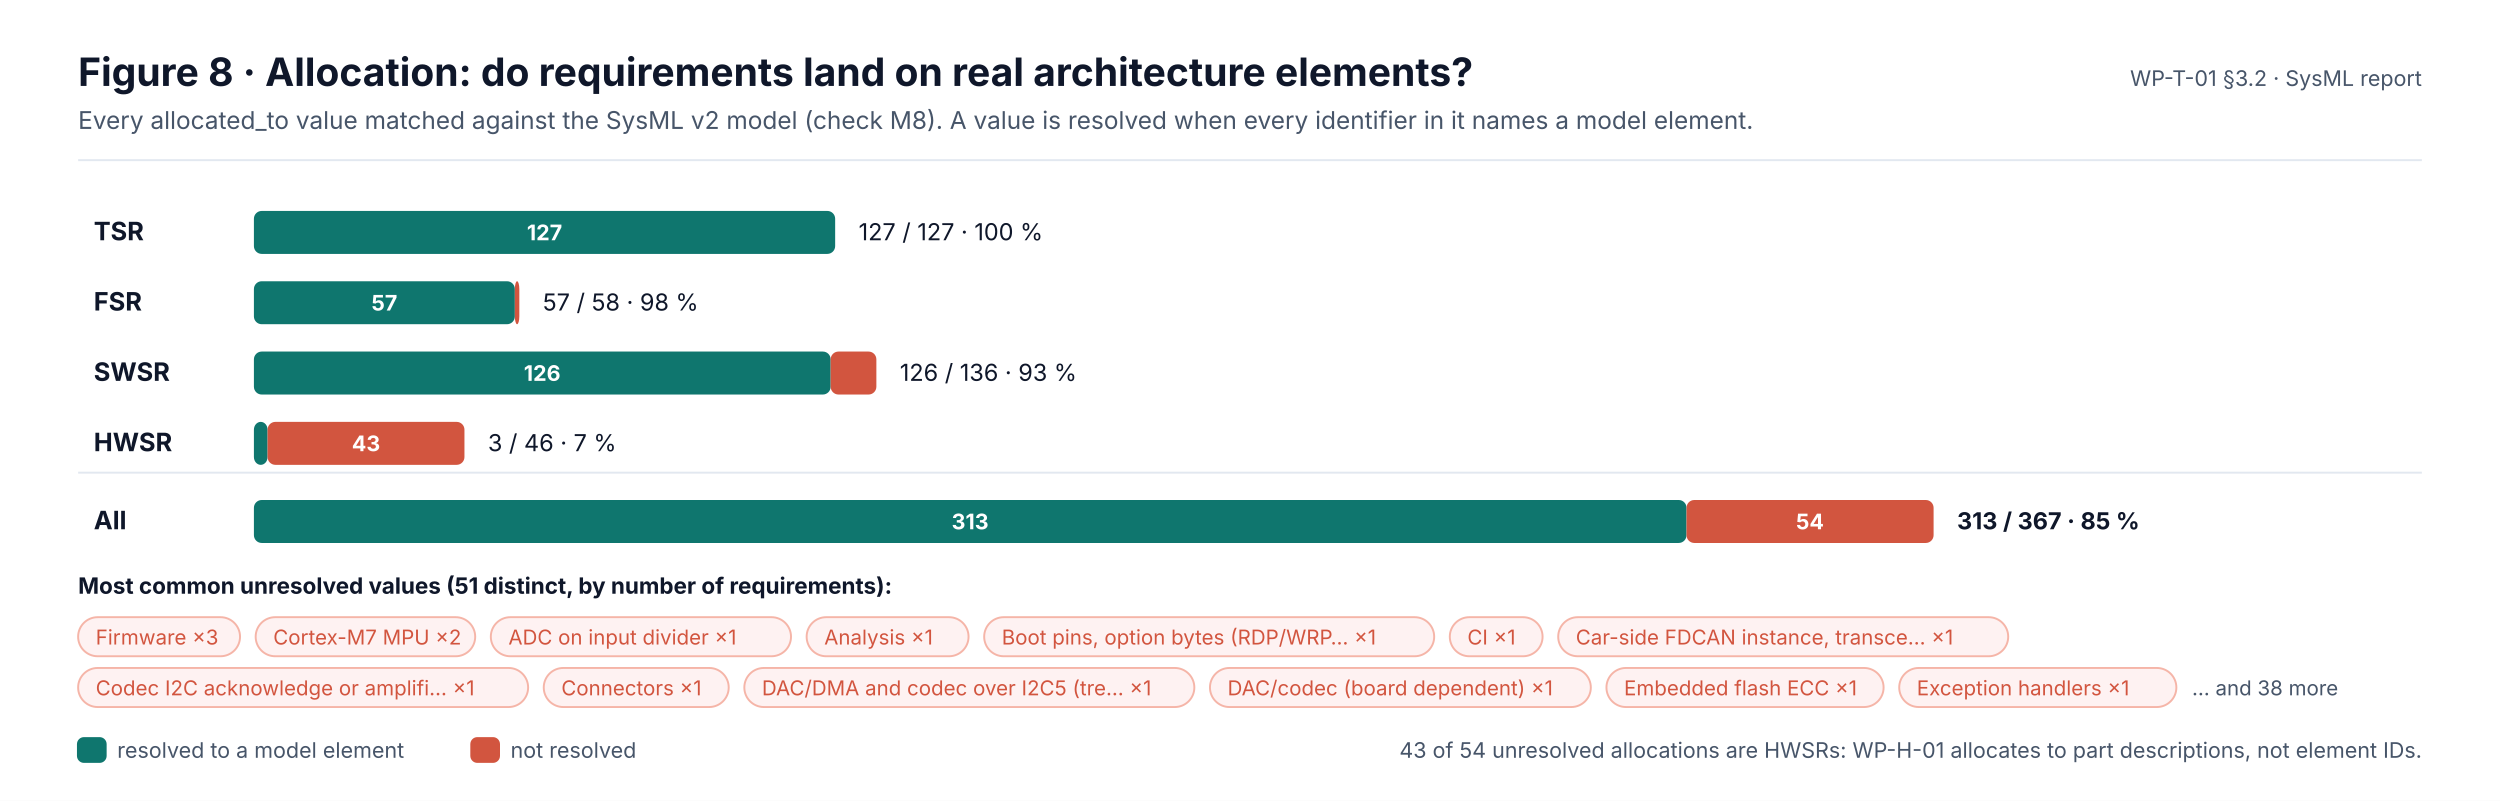
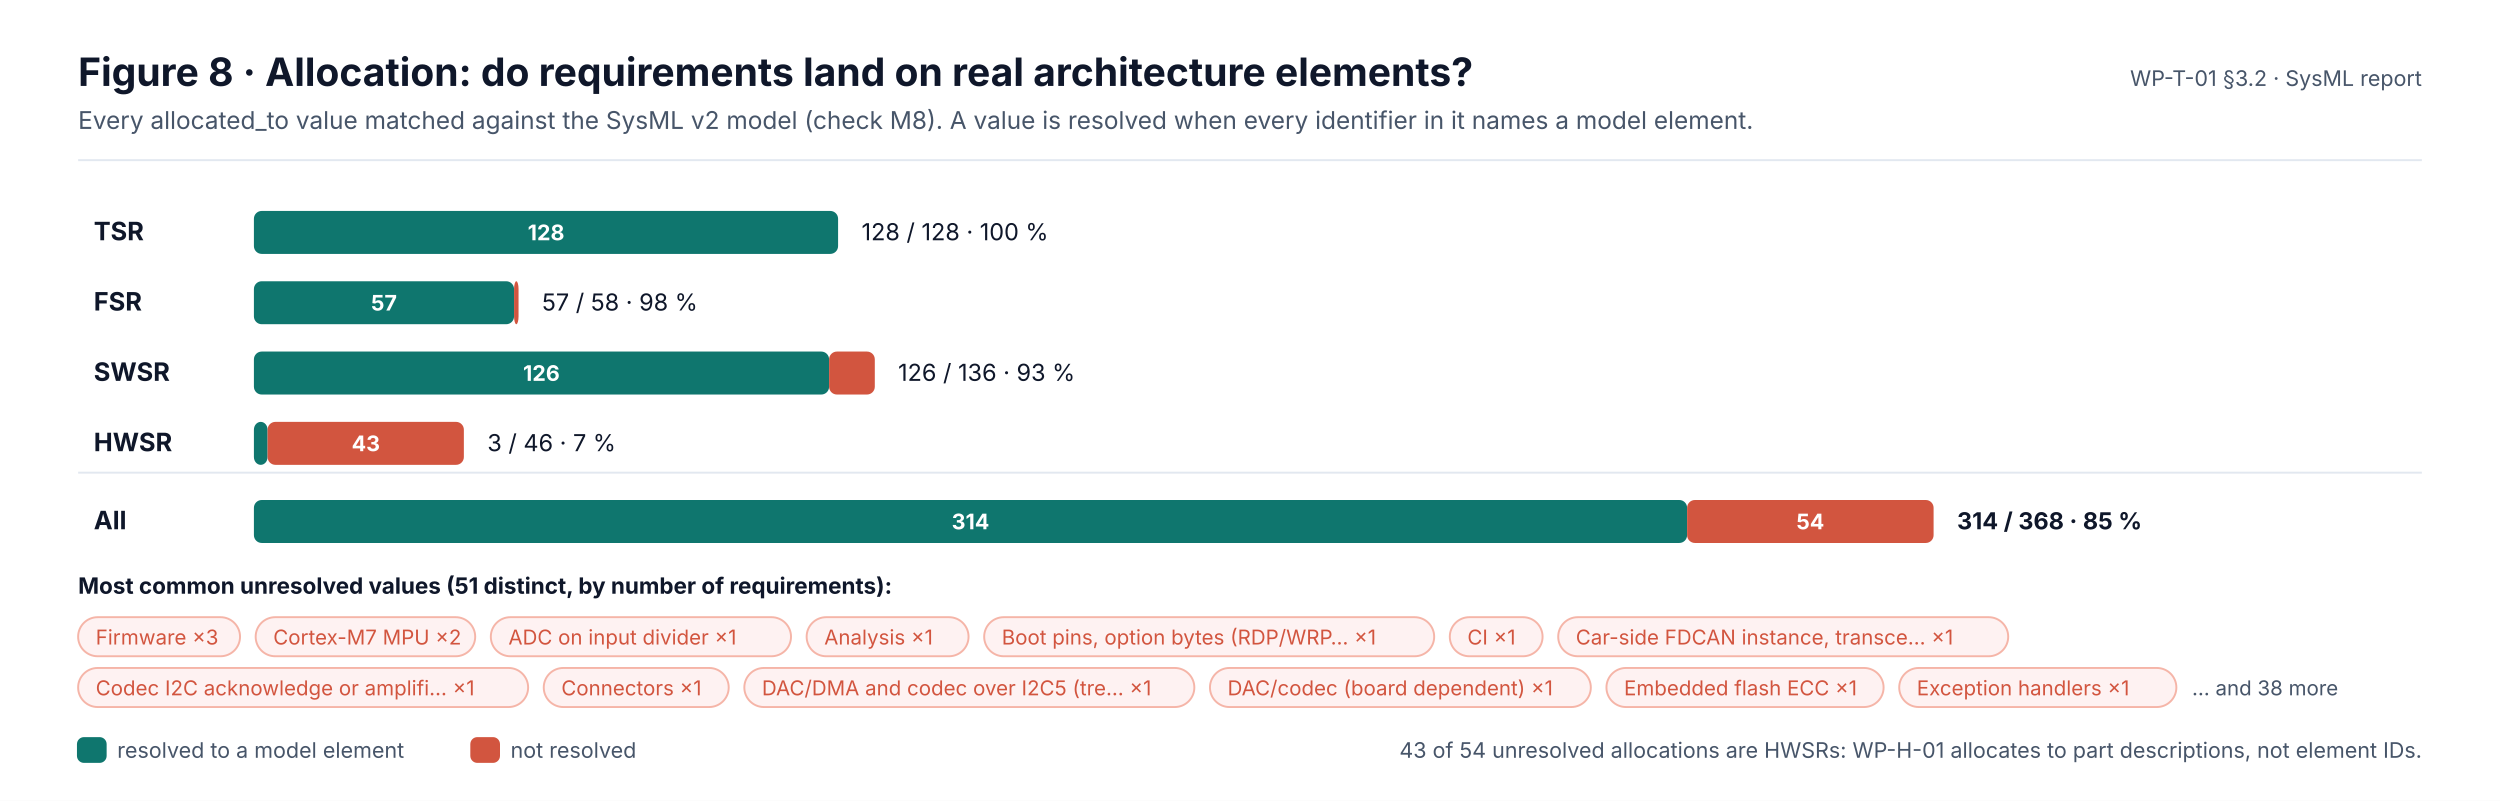
<svg xmlns="http://www.w3.org/2000/svg" width="1280" height="410" viewBox="0 0 1280 410" font-family="Inter, 'Segoe UI', Helvetica, Arial, sans-serif" role="img">
  <defs>
    <marker id="ink" viewBox="0 0 10 10" refX="9" refY="5" markerWidth="7" markerHeight="7" orient="auto-start-reverse">
      <path d="M0,0 L10,5 L0,10 z" fill="#0F172A" />
    </marker>
    <marker id="muted" viewBox="0 0 10 10" refX="9" refY="5" markerWidth="7" markerHeight="7" orient="auto-start-reverse">
      <path d="M0,0 L10,5 L0,10 z" fill="#475569" />
    </marker>
    <marker id="faint" viewBox="0 0 10 10" refX="9" refY="5" markerWidth="7" markerHeight="7" orient="auto-start-reverse">
      <path d="M0,0 L10,5 L0,10 z" fill="#94A3B8" />
    </marker>
    <marker id="safety" viewBox="0 0 10 10" refX="9" refY="5" markerWidth="7" markerHeight="7" orient="auto-start-reverse">
      <path d="M0,0 L10,5 L0,10 z" fill="#C2410C" />
    </marker>
    <marker id="sw" viewBox="0 0 10 10" refX="9" refY="5" markerWidth="7" markerHeight="7" orient="auto-start-reverse">
      <path d="M0,0 L10,5 L0,10 z" fill="#0F766E" />
    </marker>
    <marker id="hw" viewBox="0 0 10 10" refX="9" refY="5" markerWidth="7" markerHeight="7" orient="auto-start-reverse">
      <path d="M0,0 L10,5 L0,10 z" fill="#4F46E5" />
    </marker>
    <marker id="aou" viewBox="0 0 10 10" refX="9" refY="5" markerWidth="7" markerHeight="7" orient="auto-start-reverse">
      <path d="M0,0 L10,5 L0,10 z" fill="#D97706" />
    </marker>
    <marker id="red" viewBox="0 0 10 10" refX="9" refY="5" markerWidth="7" markerHeight="7" orient="auto-start-reverse">
      <path d="M0,0 L10,5 L0,10 z" fill="#D2553F" />
    </marker>
  </defs>
  <rect x="0" y="0" width="1280" height="410" rx="0" fill="#FFFFFF" stroke="none" stroke-width="0" />
  <text x="40" y="44" font-size="20" fill="#0F172A" font-weight="700">Figure 8 · Allocation: do requirements land on real architecture elements?</text>
  <text x="40" y="66" font-size="12.5" fill="#475569">Every allocated_to value matched against the SysML v2 model (check M8). A value is resolved when every identifier in it names a model element.</text>
  <text x="1240" y="44" font-size="11" fill="#475569" text-anchor="end">WP-T-01 §3.2 · SysML report</text>
  <line x1="40" y1="82" x2="1240" y2="82" stroke="#E2E8F0" stroke-width="1" />
  <text x="48" y="123" font-size="13" fill="#0F172A" font-weight="700">TSR</text>
-   <rect x="130" y="108" width="297.6" height="22" rx="4" fill="#0F766E" stroke="none" stroke-width="0" />
-   <text x="278.8" y="123" font-size="11" fill="#FFFFFF" font-weight="700" text-anchor="middle">127</text>
-   <text x="439.6" y="123" font-size="12" fill="#0F172A">127 / 127 · 100 %</text>
+   <rect x="130" y="108" width="299.1" height="22" rx="4" fill="#0F766E" stroke="none" stroke-width="0" />
+   <text x="279.6" y="123" font-size="11" fill="#FFFFFF" font-weight="700" text-anchor="middle">128</text>
+   <text x="441.1" y="123" font-size="12" fill="#0F172A">128 / 128 · 100 %</text>
  <text x="48" y="159" font-size="13" fill="#0F172A" font-weight="700">FSR</text>
-   <rect x="130" y="144" width="133.6" height="22" rx="4" fill="#0F766E" stroke="none" stroke-width="0" />
-   <text x="196.8" y="159" font-size="11" fill="#FFFFFF" font-weight="700" text-anchor="middle">57</text>
-   <rect x="263.6" y="144" width="2.3" height="22" rx="4" fill="#D2553F" stroke="none" stroke-width="0" />
-   <text x="277.9" y="159" font-size="12" fill="#0F172A">57 / 58 · 98 %</text>
+   <rect x="130" y="144" width="133.2" height="22" rx="4" fill="#0F766E" stroke="none" stroke-width="0" />
+   <text x="196.6" y="159" font-size="11" fill="#FFFFFF" font-weight="700" text-anchor="middle">57</text>
+   <rect x="263.2" y="144" width="2.3" height="22" rx="4" fill="#D2553F" stroke="none" stroke-width="0" />
+   <text x="277.5" y="159" font-size="12" fill="#0F172A">57 / 58 · 98 %</text>
  <text x="48" y="195" font-size="13" fill="#0F172A" font-weight="700">SWSR</text>
-   <rect x="130" y="180" width="295.3" height="22" rx="4" fill="#0F766E" stroke="none" stroke-width="0" />
-   <text x="277.6" y="195" font-size="11" fill="#FFFFFF" font-weight="700" text-anchor="middle">126</text>
-   <rect x="425.3" y="180" width="23.4" height="22" rx="4" fill="#D2553F" stroke="none" stroke-width="0" />
-   <text x="460.7" y="195" font-size="12" fill="#0F172A">126 / 136 · 93 %</text>
+   <rect x="130" y="180" width="294.5" height="22" rx="4" fill="#0F766E" stroke="none" stroke-width="0" />
+   <text x="277.2" y="195" font-size="11" fill="#FFFFFF" font-weight="700" text-anchor="middle">126</text>
+   <rect x="424.5" y="180" width="23.4" height="22" rx="4" fill="#D2553F" stroke="none" stroke-width="0" />
+   <text x="459.8" y="195" font-size="12" fill="#0F172A">126 / 136 · 93 %</text>
  <text x="48" y="231" font-size="13" fill="#0F172A" font-weight="700">HWSR</text>
  <rect x="130" y="216" width="7" height="22" rx="4" fill="#0F766E" stroke="none" stroke-width="0" />
-   <rect x="137" y="216" width="100.8" height="22" rx="4" fill="#D2553F" stroke="none" stroke-width="0" />
-   <text x="187.4" y="231" font-size="11" fill="#FFFFFF" font-weight="700" text-anchor="middle">43</text>
-   <text x="249.8" y="231" font-size="12" fill="#0F172A">3 / 46 · 7 %</text>
+   <rect x="137" y="216" width="100.5" height="22" rx="4" fill="#D2553F" stroke="none" stroke-width="0" />
+   <text x="187.3" y="231" font-size="11" fill="#FFFFFF" font-weight="700" text-anchor="middle">43</text>
+   <text x="249.5" y="231" font-size="12" fill="#0F172A">3 / 46 · 7 %</text>
  <line x1="40" y1="242" x2="1240" y2="242" stroke="#E2E8F0" stroke-width="1" />
  <text x="48" y="271" font-size="13" fill="#0F172A" font-weight="700">All</text>
-   <rect x="130" y="256" width="733.5" height="22" rx="4" fill="#0F766E" stroke="none" stroke-width="0" />
-   <text x="496.7" y="271" font-size="11" fill="#FFFFFF" font-weight="700" text-anchor="middle">313</text>
-   <rect x="863.5" y="256" width="126.5" height="22" rx="4" fill="#D2553F" stroke="none" stroke-width="0" />
-   <text x="926.7" y="271" font-size="11" fill="#FFFFFF" font-weight="700" text-anchor="middle">54</text>
-   <text x="1002" y="271" font-size="12" fill="#0F172A" font-weight="700">313 / 367 · 85 %</text>
+   <rect x="130" y="256" width="733.8" height="22" rx="4" fill="#0F766E" stroke="none" stroke-width="0" />
+   <text x="496.9" y="271" font-size="11" fill="#FFFFFF" font-weight="700" text-anchor="middle">314</text>
+   <rect x="863.8" y="256" width="126.2" height="22" rx="4" fill="#D2553F" stroke="none" stroke-width="0" />
+   <text x="926.9" y="271" font-size="11" fill="#FFFFFF" font-weight="700" text-anchor="middle">54</text>
+   <text x="1002" y="271" font-size="12" fill="#0F172A" font-weight="700">314 / 368 · 85 %</text>
  <text x="40" y="304" font-size="11.5" fill="#0F172A" font-weight="700">Most common unresolved values (51 distinct, by number of requirements):</text>
  <rect x="40" y="316" width="82.9" height="20" rx="10" fill="#FEF2F2" stroke="#F5B5A8" stroke-width="1" />
  <text x="49" y="330" font-size="10.5" fill="#D2553F">Firmware ×3</text>
  <rect x="130.9" y="316" width="112.4" height="20" rx="10" fill="#FEF2F2" stroke="#F5B5A8" stroke-width="1" />
  <text x="139.9" y="330" font-size="10.5" fill="#D2553F">Cortex-M7 MPU ×2</text>
  <rect x="251.3" y="316" width="153.7" height="20" rx="10" fill="#FEF2F2" stroke="#F5B5A8" stroke-width="1" />
  <text x="260.3" y="330" font-size="10.5" fill="#D2553F">ADC on input divider ×1</text>
  <rect x="413" y="316" width="82.9" height="20" rx="10" fill="#FEF2F2" stroke="#F5B5A8" stroke-width="1" />
  <text x="422" y="330" font-size="10.5" fill="#D2553F">Analysis ×1</text>
  <rect x="503.9" y="316" width="230.4" height="20" rx="10" fill="#FEF2F2" stroke="#F5B5A8" stroke-width="1" />
  <text x="512.9" y="330" font-size="10.5" fill="#D2553F">Boot pins, option bytes (RDP/WRP… ×1</text>
  <rect x="742.3" y="316" width="47.5" height="20" rx="10" fill="#FEF2F2" stroke="#F5B5A8" stroke-width="1" />
  <text x="751.3" y="330" font-size="10.5" fill="#D2553F">CI ×1</text>
  <rect x="797.8" y="316" width="230.4" height="20" rx="10" fill="#FEF2F2" stroke="#F5B5A8" stroke-width="1" />
  <text x="806.8" y="330" font-size="10.5" fill="#D2553F">Car-side FDCAN instance, transce… ×1</text>
  <rect x="40" y="342" width="230.4" height="20" rx="10" fill="#FEF2F2" stroke="#F5B5A8" stroke-width="1" />
  <text x="49" y="356" font-size="10.5" fill="#D2553F">Codec I2C acknowledge or amplifi… ×1</text>
  <rect x="278.4" y="342" width="94.7" height="20" rx="10" fill="#FEF2F2" stroke="#F5B5A8" stroke-width="1" />
  <text x="287.4" y="356" font-size="10.5" fill="#D2553F">Connectors ×1</text>
  <rect x="381.1" y="342" width="230.4" height="20" rx="10" fill="#FEF2F2" stroke="#F5B5A8" stroke-width="1" />
  <text x="390.1" y="356" font-size="10.5" fill="#D2553F">DAC/DMA and codec over I2C5 (tre… ×1</text>
  <rect x="619.5" y="342" width="195" height="20" rx="10" fill="#FEF2F2" stroke="#F5B5A8" stroke-width="1" />
  <text x="628.5" y="356" font-size="10.5" fill="#D2553F">DAC/codec (board dependent) ×1</text>
  <rect x="822.5" y="342" width="141.9" height="20" rx="10" fill="#FEF2F2" stroke="#F5B5A8" stroke-width="1" />
  <text x="831.5" y="356" font-size="10.5" fill="#D2553F">Embedded flash ECC ×1</text>
  <rect x="972.4" y="342" width="141.9" height="20" rx="10" fill="#FEF2F2" stroke="#F5B5A8" stroke-width="1" />
  <text x="981.4" y="356" font-size="10.5" fill="#D2553F">Exception handlers ×1</text>
  <text x="1122.3" y="356" font-size="10.5" fill="#475569">… and 38 more</text>
  <rect x="40" y="378" width="14" height="12" rx="3" fill="#0F766E" stroke="#0F766E" stroke-width="1.2" />
  <text x="60" y="388" font-size="11" fill="#475569">resolved to a model element</text>
  <rect x="241.4" y="378" width="14" height="12" rx="3" fill="#D2553F" stroke="#D2553F" stroke-width="1.2" />
  <text x="261.4" y="388" font-size="11" fill="#475569">not resolved</text>
  <text x="1240" y="388" font-size="11" fill="#475569" text-anchor="end">43 of 54 unresolved allocations are HWSRs: WP-H-01 allocates to part descriptions, not element IDs.</text>
</svg>
